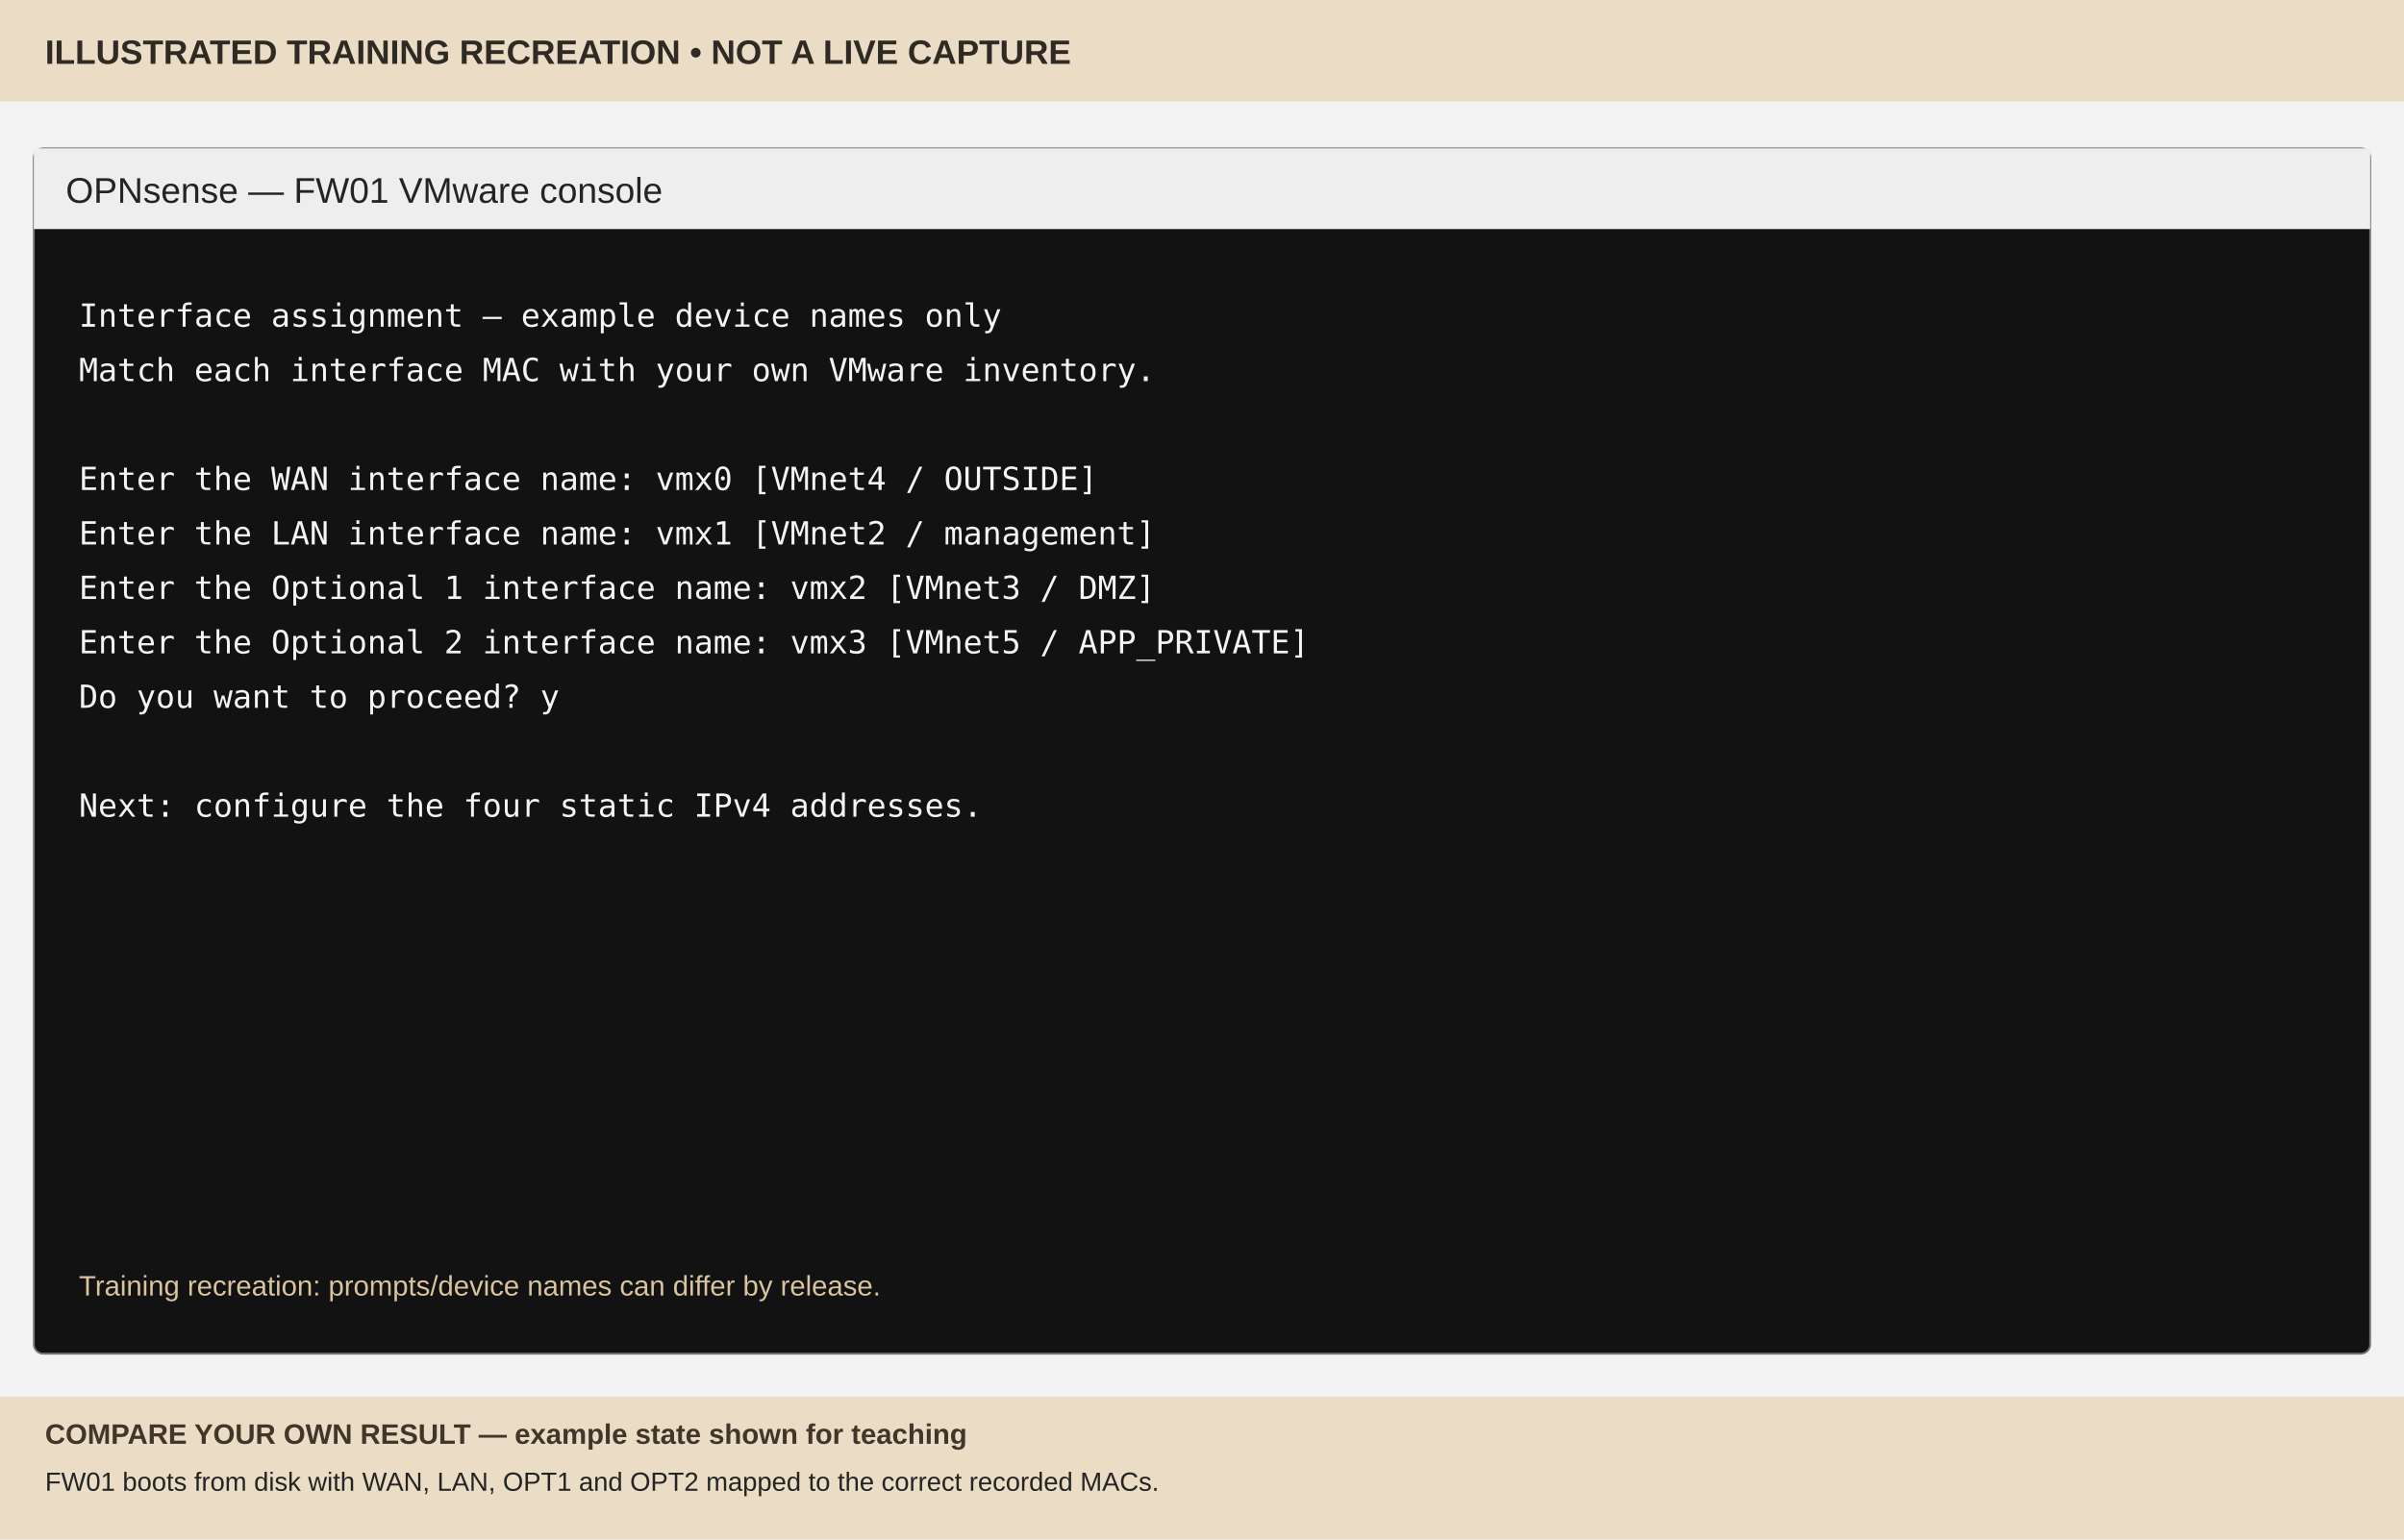
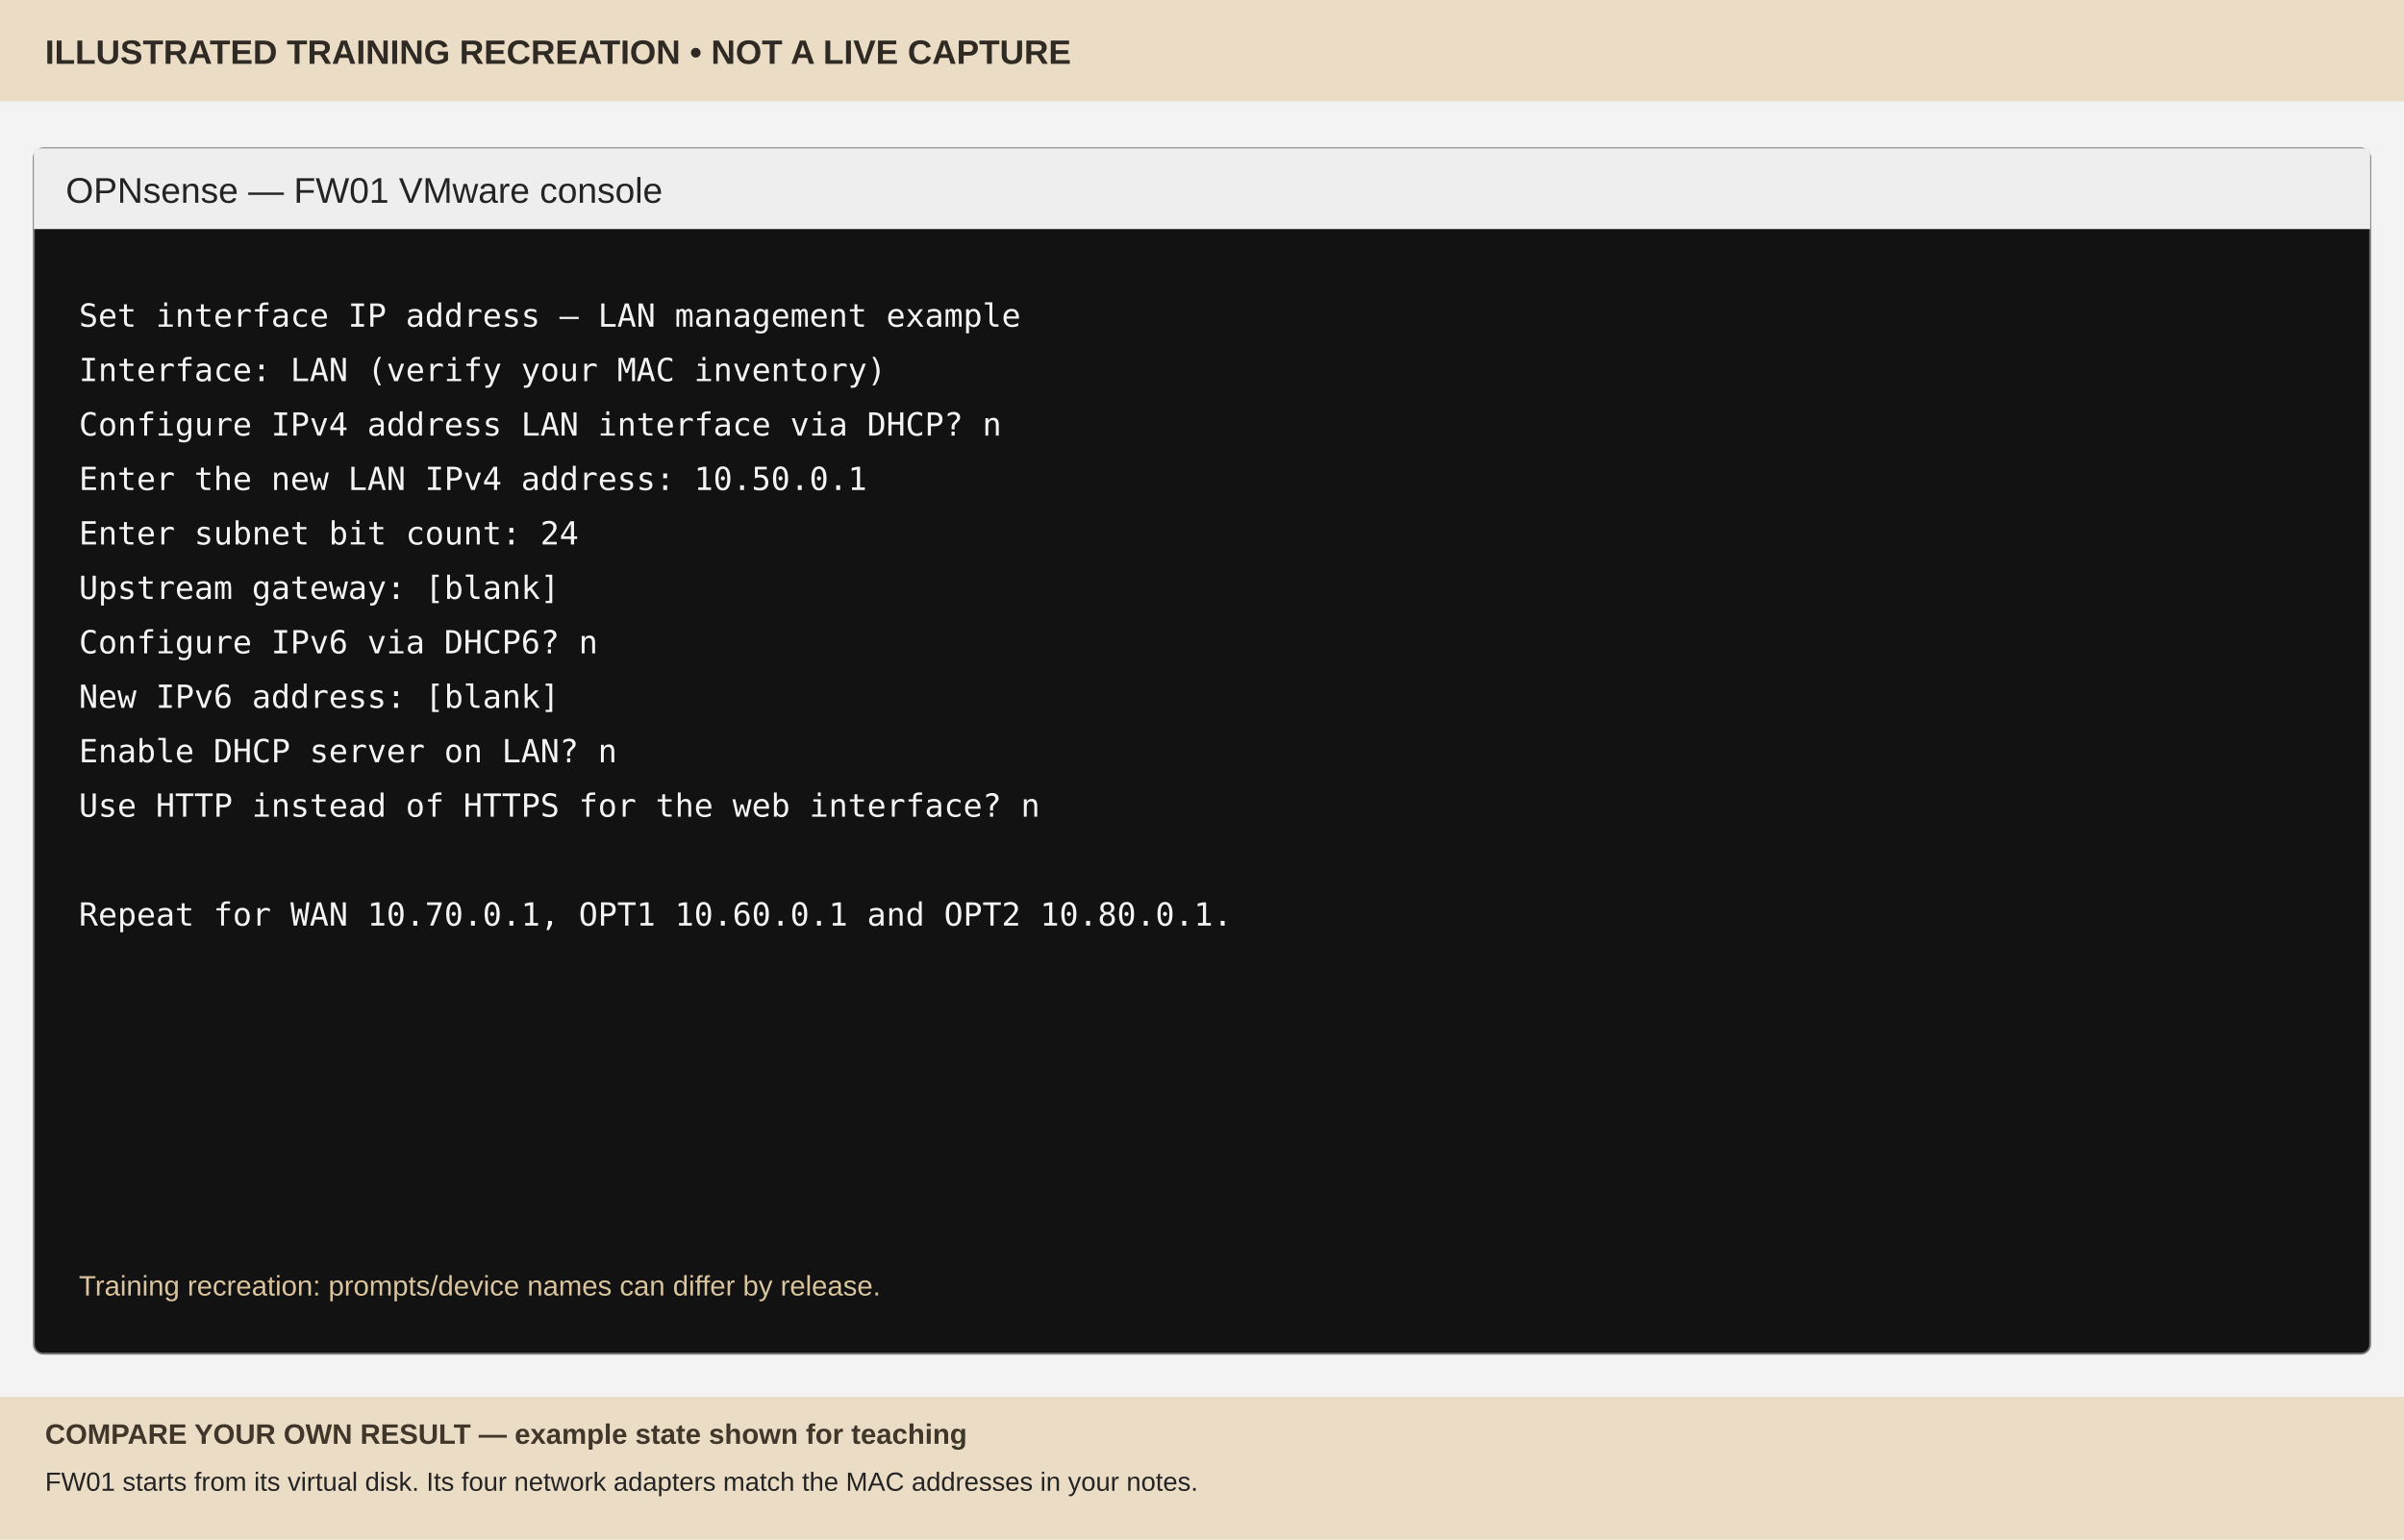
<svg xmlns="http://www.w3.org/2000/svg" width="1280" height="820" viewBox="0 0 1280 820">
  <rect x="0" y="0" width="1280" height="820" fill="#f3f3f3" stroke="none" rx="0" />
  <rect x="0" y="0" width="1280" height="54" fill="#eadcc5" stroke="none" rx="0" />
  <text x="24" y="34" font-family="Arial, sans-serif" font-size="18" fill="#302a24" font-weight="bold">ILLUSTRATED TRAINING RECREATION • NOT A LIVE CAPTURE</text>
  <rect x="18" y="79" width="1244" height="642" fill="#121212" stroke="#777" rx="5" />
  <rect x="18" y="79" width="1244" height="43" fill="#eeeeee" stroke="none" rx="0" />
  <text x="35" y="108" font-family="Arial, sans-serif" font-size="19" fill="#242424" font-weight="normal">OPNsense — FW01 VMware console</text>
-   <text x="42" y="174" font-family="Consolas, DejaVu Sans Mono, monospace" font-size="17" fill="#f4f4f4" font-weight="normal">Interface assignment — example device names only</text>
-   <text x="42" y="203" font-family="Consolas, DejaVu Sans Mono, monospace" font-size="17" fill="#f4f4f4" font-weight="normal">Match each interface MAC with your own VMware inventory.</text>
-   <text x="42" y="232" font-family="Consolas, DejaVu Sans Mono, monospace" font-size="17" fill="#f4f4f4" font-weight="normal" />
-   <text x="42" y="261" font-family="Consolas, DejaVu Sans Mono, monospace" font-size="17" fill="#f4f4f4" font-weight="normal">Enter the WAN interface name: vmx0   [VMnet4 / OUTSIDE]</text>
-   <text x="42" y="290" font-family="Consolas, DejaVu Sans Mono, monospace" font-size="17" fill="#f4f4f4" font-weight="normal">Enter the LAN interface name: vmx1   [VMnet2 / management]</text>
-   <text x="42" y="319" font-family="Consolas, DejaVu Sans Mono, monospace" font-size="17" fill="#f4f4f4" font-weight="normal">Enter the Optional 1 interface name: vmx2   [VMnet3 / DMZ]</text>
-   <text x="42" y="348" font-family="Consolas, DejaVu Sans Mono, monospace" font-size="17" fill="#f4f4f4" font-weight="normal">Enter the Optional 2 interface name: vmx3   [VMnet5 / APP_PRIVATE]</text>
-   <text x="42" y="377" font-family="Consolas, DejaVu Sans Mono, monospace" font-size="17" fill="#f4f4f4" font-weight="normal">Do you want to proceed? y</text>
-   <text x="42" y="406" font-family="Consolas, DejaVu Sans Mono, monospace" font-size="17" fill="#f4f4f4" font-weight="normal" />
-   <text x="42" y="435" font-family="Consolas, DejaVu Sans Mono, monospace" font-size="17" fill="#f4f4f4" font-weight="normal">Next: configure the four static IPv4 addresses.</text>
+   <text x="42" y="174" font-family="Consolas, DejaVu Sans Mono, monospace" font-size="17" fill="#f4f4f4" font-weight="normal">Set interface IP address — LAN management example</text>
+   <text x="42" y="203" font-family="Consolas, DejaVu Sans Mono, monospace" font-size="17" fill="#f4f4f4" font-weight="normal">Interface: LAN  (verify your MAC inventory)</text>
+   <text x="42" y="232" font-family="Consolas, DejaVu Sans Mono, monospace" font-size="17" fill="#f4f4f4" font-weight="normal">Configure IPv4 address LAN interface via DHCP? n</text>
+   <text x="42" y="261" font-family="Consolas, DejaVu Sans Mono, monospace" font-size="17" fill="#f4f4f4" font-weight="normal">Enter the new LAN IPv4 address: 10.50.0.1</text>
+   <text x="42" y="290" font-family="Consolas, DejaVu Sans Mono, monospace" font-size="17" fill="#f4f4f4" font-weight="normal">Enter subnet bit count: 24</text>
+   <text x="42" y="319" font-family="Consolas, DejaVu Sans Mono, monospace" font-size="17" fill="#f4f4f4" font-weight="normal">Upstream gateway: [blank]</text>
+   <text x="42" y="348" font-family="Consolas, DejaVu Sans Mono, monospace" font-size="17" fill="#f4f4f4" font-weight="normal">Configure IPv6 via DHCP6? n</text>
+   <text x="42" y="377" font-family="Consolas, DejaVu Sans Mono, monospace" font-size="17" fill="#f4f4f4" font-weight="normal">New IPv6 address: [blank]</text>
+   <text x="42" y="406" font-family="Consolas, DejaVu Sans Mono, monospace" font-size="17" fill="#f4f4f4" font-weight="normal">Enable DHCP server on LAN? n</text>
+   <text x="42" y="435" font-family="Consolas, DejaVu Sans Mono, monospace" font-size="17" fill="#f4f4f4" font-weight="normal">Use HTTP instead of HTTPS for the web interface? n</text>
+   <text x="42" y="464" font-family="Consolas, DejaVu Sans Mono, monospace" font-size="17" fill="#f4f4f4" font-weight="normal" />
+   <text x="42" y="493" font-family="Consolas, DejaVu Sans Mono, monospace" font-size="17" fill="#f4f4f4" font-weight="normal">Repeat for WAN 10.70.0.1, OPT1 10.60.0.1 and OPT2 10.80.0.1.</text>
  <text x="42" y="690" font-family="Arial, sans-serif" font-size="15" fill="#d9c49d" font-weight="normal">Training recreation: prompts/device names can differ by release.</text>
  <rect x="0" y="744" width="1280" height="76" fill="#eadcc5" stroke="none" rx="0" />
  <text x="24" y="769" font-family="Arial, sans-serif" font-size="15" fill="#40372a" font-weight="bold">COMPARE YOUR OWN RESULT — example state shown for teaching</text>
-   <text x="24" y="794" font-family="Arial, sans-serif" font-size="14" fill="#242424" font-weight="normal">FW01 boots from disk with WAN, LAN, OPT1 and OPT2 mapped to the correct recorded MACs.</text>
+   <text x="24" y="794" font-family="Arial, sans-serif" font-size="14" fill="#242424" font-weight="normal">FW01 starts from its virtual disk. Its four network adapters match the MAC addresses in your notes.</text>
</svg>
